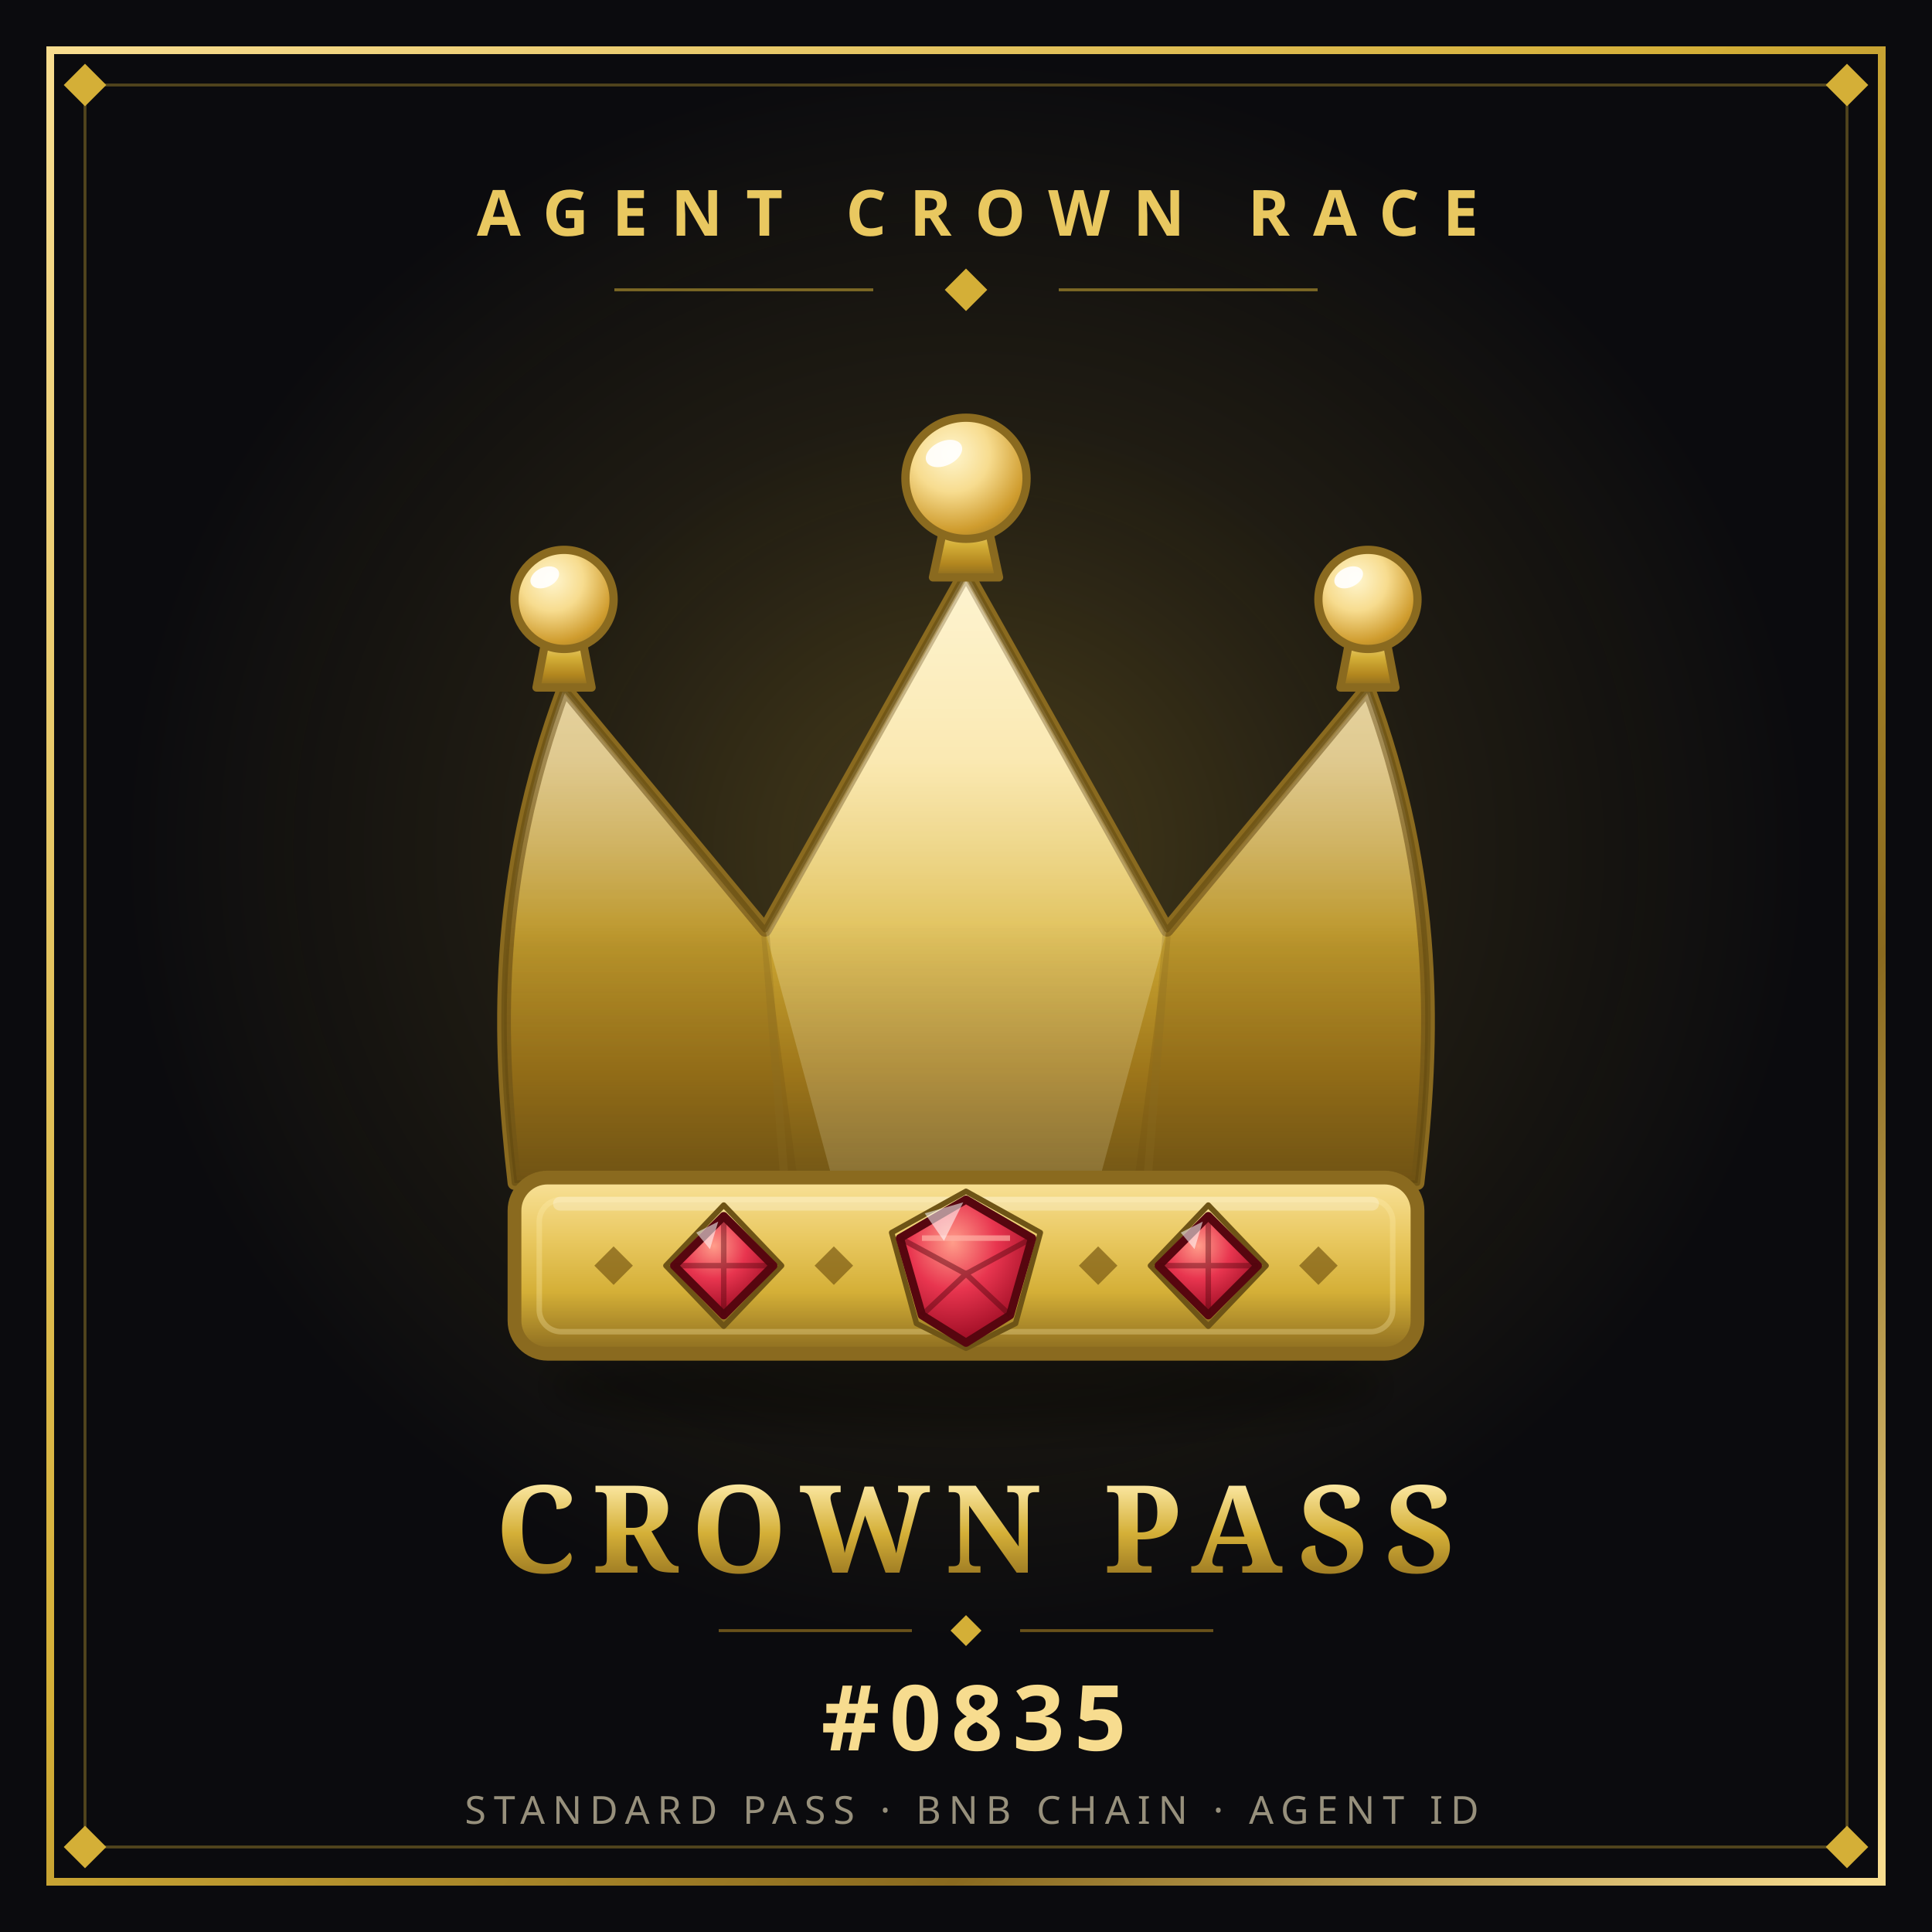
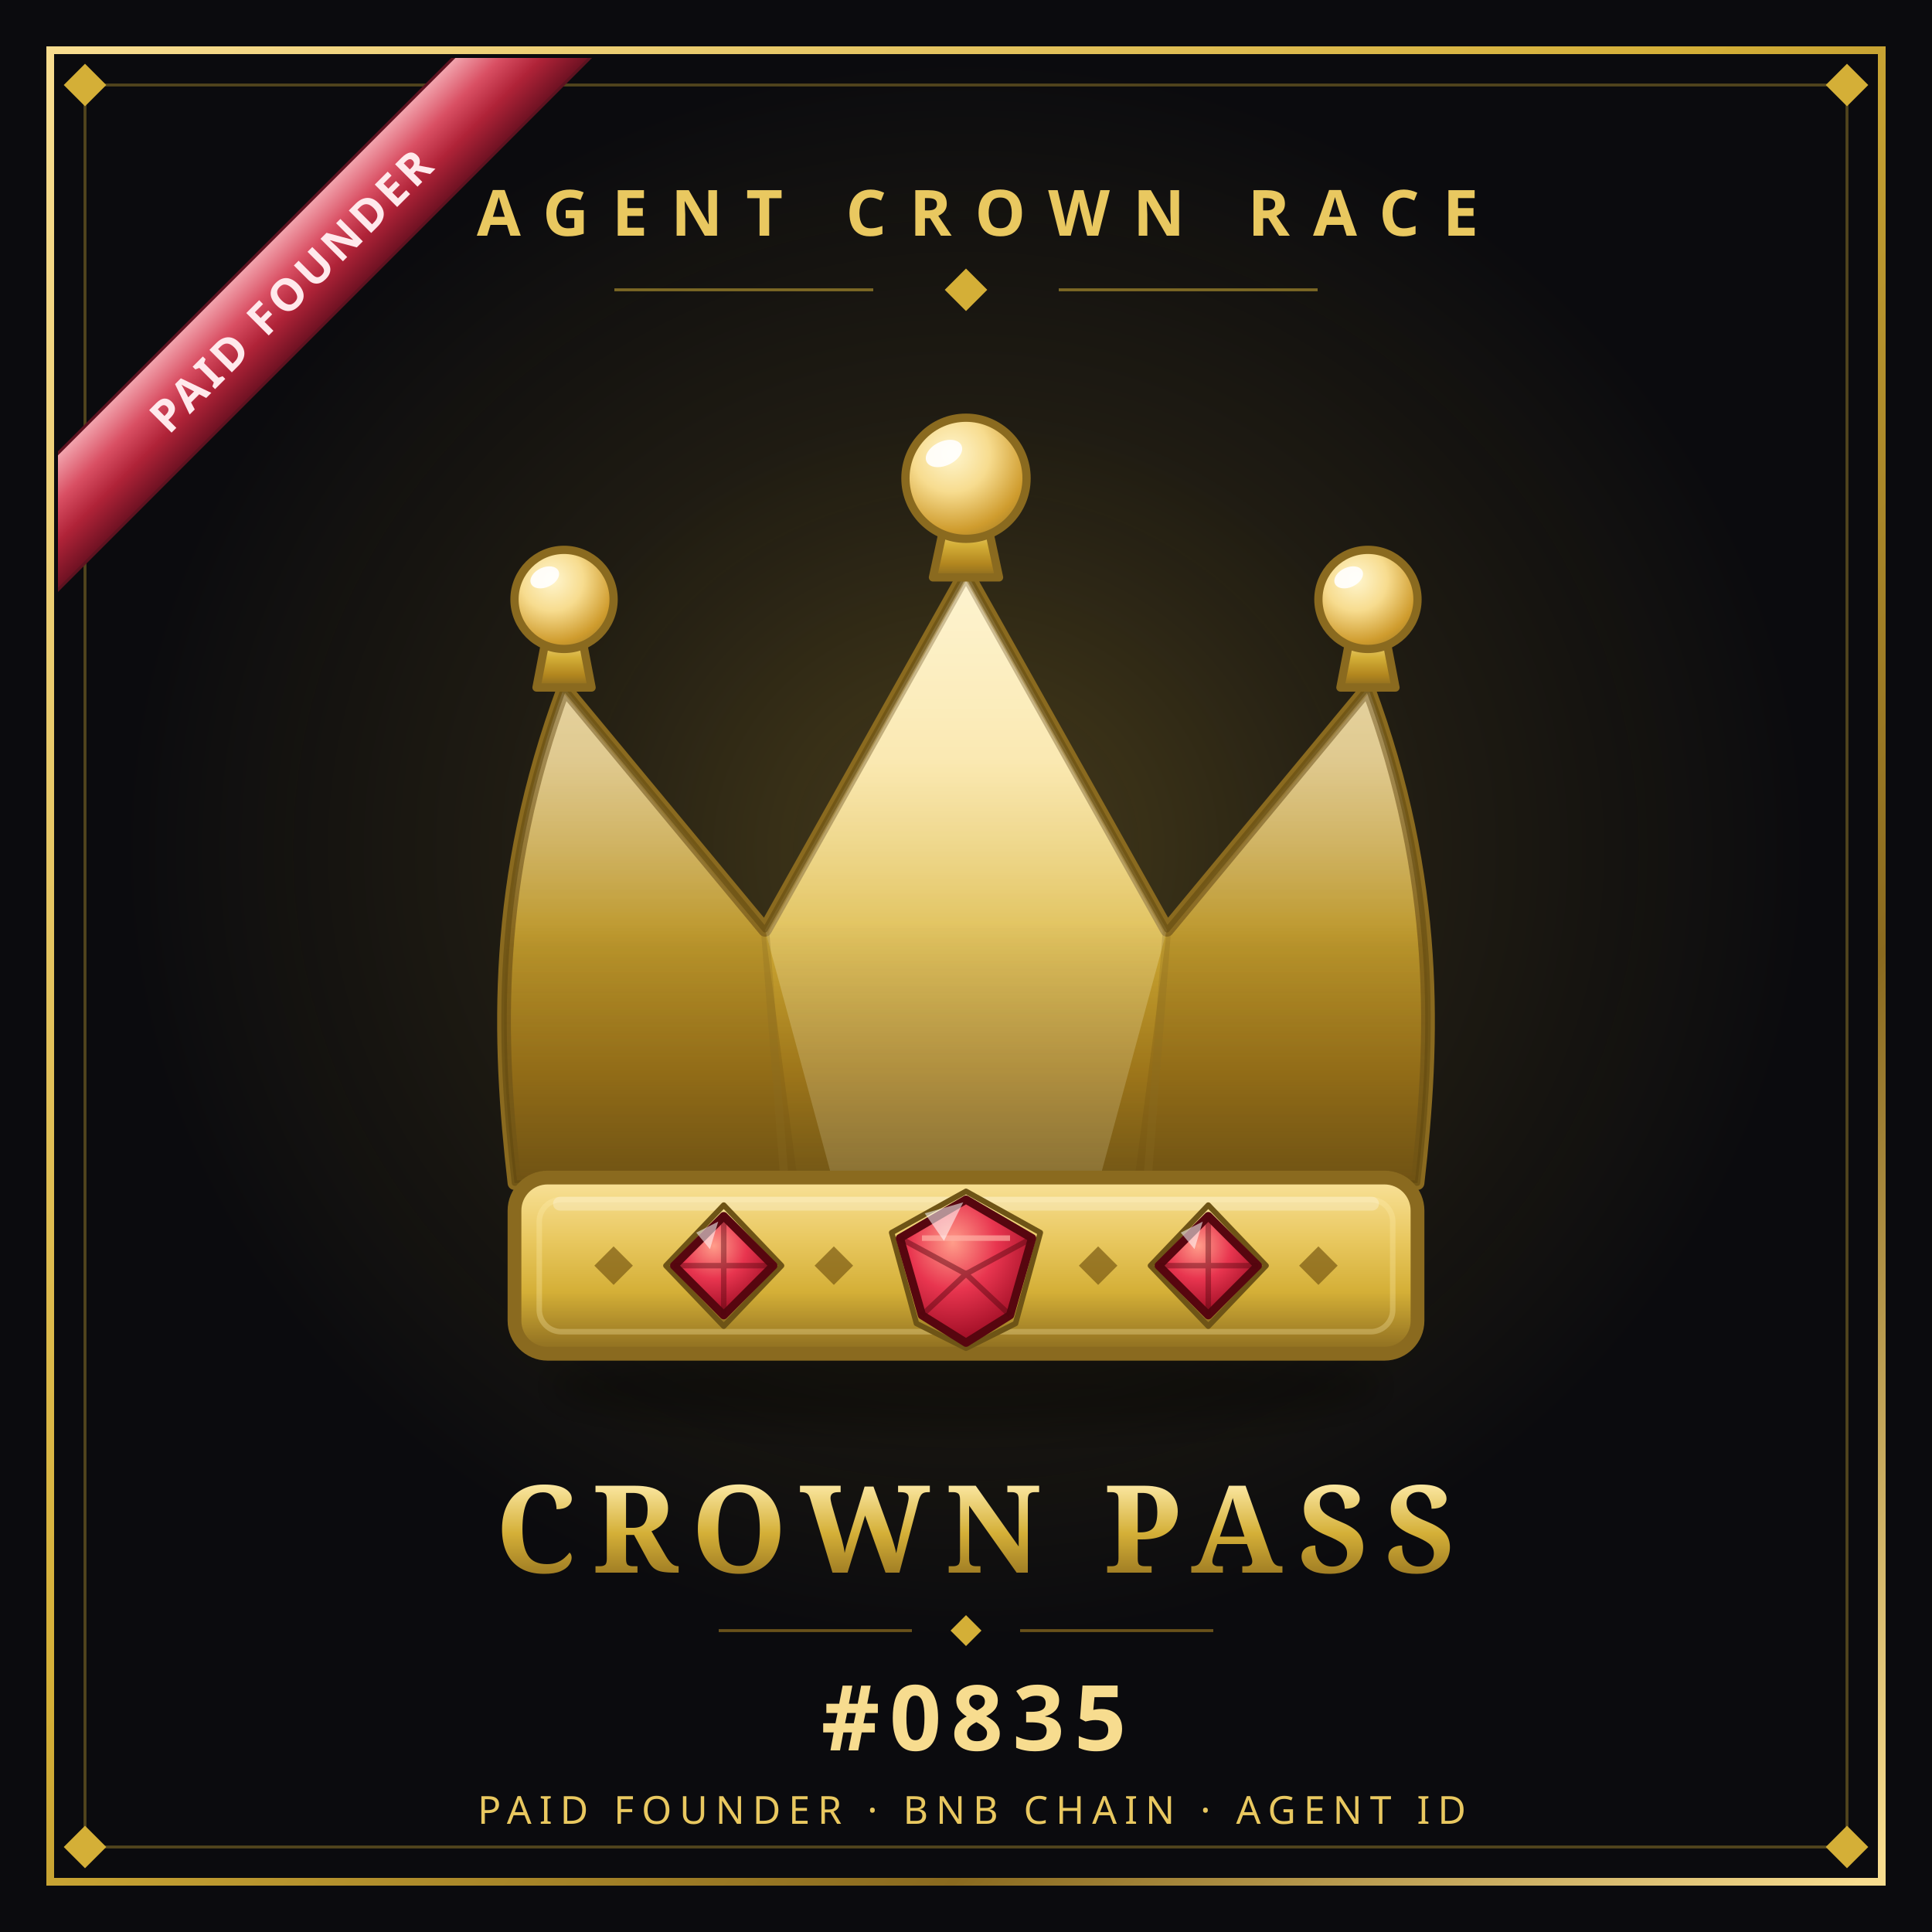
<svg xmlns="http://www.w3.org/2000/svg" viewBox="0 0 1000 1000" role="img" aria-label="Crown Pass #0835">
  <defs>
    <radialGradient id="passGlow" cx=".5" cy=".5" r=".5">
      <stop offset="0" stop-color="#d4af37" stop-opacity=".30" />
      <stop offset=".55" stop-color="#d4af37" stop-opacity=".10" />
      <stop offset="1" stop-color="#d4af37" stop-opacity="0" />
    </radialGradient>
    <linearGradient id="frameGold" x1="0" y1="0" x2="1" y2="1">
      <stop offset="0" stop-color="#f7dc8f" />
      <stop offset=".45" stop-color="#d4af37" />
      <stop offset=".75" stop-color="#8a6a1f" />
      <stop offset="1" stop-color="#f7dc8f" />
    </linearGradient>
    <linearGradient id="titleGold" x1="0" y1="0" x2="0" y2="1">
      <stop offset="0" stop-color="#fbe7a1" />
      <stop offset=".55" stop-color="#d4af37" />
      <stop offset="1" stop-color="#a07d24" />
    </linearGradient>
    <clipPath id="cardClip">
      <rect x="30" y="30" width="940" height="940" />
    </clipPath>
  </defs>
  <defs>
+     <linearGradient id="founderBand" x1="0" y1="0" x2="0" y2="1">
+       <stop offset="0" stop-color="#f3a7b0" />
+       <stop offset=".35" stop-color="#d94f63" />
+       <stop offset=".65" stop-color="#b02338" />
+       <stop offset="1" stop-color="#6d1122" />
+     </linearGradient>
    <linearGradient id="goldBody" x1="0" y1="0" x2="0" y2="1">
      <stop offset="0" stop-color="#fbe7a1" />
      <stop offset=".3" stop-color="#f7dc8f" />
      <stop offset=".58" stop-color="#d4af37" />
      <stop offset=".82" stop-color="#b3871f" />
      <stop offset="1" stop-color="#8a6a1f" />
    </linearGradient>
    <linearGradient id="goldBand" x1="0" y1="0" x2="0" y2="1">
      <stop offset="0" stop-color="#f9e29a" />
      <stop offset=".35" stop-color="#e9c860" />
      <stop offset=".65" stop-color="#d4af37" />
      <stop offset="1" stop-color="#8a6a1f" />
    </linearGradient>
    <radialGradient id="orbGrad" cx=".38" cy=".3" r=".9">
      <stop offset="0" stop-color="#fff6cf" />
      <stop offset=".35" stop-color="#f7dc8f" />
      <stop offset=".7" stop-color="#cf9c2e" />
      <stop offset="1" stop-color="#8a6a1f" />
    </radialGradient>
    <radialGradient id="rubyGrad" cx=".4" cy=".3" r=".95">
      <stop offset="0" stop-color="#ff9d8a" />
      <stop offset=".35" stop-color="#e8354f" />
      <stop offset=".68" stop-color="#a8122a" />
      <stop offset="1" stop-color="#5f0815" />
    </radialGradient>
    <linearGradient id="sheenGrad" x1="0" y1="0" x2="0" y2="1">
      <stop offset="0" stop-color="#ffffff" stop-opacity=".5" />
      <stop offset="1" stop-color="#ffffff" stop-opacity="0" />
    </linearGradient>
    <linearGradient id="shadeGrad" x1="0" y1="0" x2="0" y2="1">
      <stop offset="0" stop-color="#463004" stop-opacity="0" />
      <stop offset="1" stop-color="#463004" stop-opacity=".38" />
    </linearGradient>
    <filter id="blur6" x="-40%" y="-40%" width="180%" height="180%">
      <feGaussianBlur stdDeviation="6" />
    </filter>
    <clipPath id="bodyClip">
      <path d="M92 332 C86 280 84 222 110 152 L183 240 L256 110 L329 240 L402 152 C428 222 426 280 420 332 Z" />
    </clipPath>
  </defs>
  <rect width="1000" height="1000" fill="#0b0b0e" />
  <ellipse cx="500" cy="440" rx="440" ry="410" fill="url(#passGlow)" />
  <rect x="26" y="26" width="948" height="948" fill="none" stroke="url(#frameGold)" stroke-width="4" />
  <rect x="44" y="44" width="912" height="912" fill="none" stroke="#d4af37" stroke-width="1.5" opacity=".35" />
  <path d="M44 33 L55 44 L44 55 L33 44 Z" fill="#d4af37" />
  <path d="M956 33 L967 44 L956 55 L945 44 Z" fill="#d4af37" />
  <path d="M44 945 L55 956 L44 967 L33 956 Z" fill="#d4af37" />
  <path d="M956 945 L967 956 L956 967 L945 956 Z" fill="#d4af37" />
  <text x="506" y="122" text-anchor="middle" font-family="'Noto Sans', Arial, sans-serif" font-size="33" font-weight="600" letter-spacing="12" fill="#e9c860">AGENT CROWN RACE</text>
  <g stroke="#d4af37" opacity=".55">
    <path d="M318 150 H452 M548 150 H682" stroke-width="1.5" />
  </g>
  <path d="M500 139 L511 150 L500 161 L489 150 Z" fill="#d4af37" />
  <svg x="215" y="182" width="570" height="570" viewBox="56 30 400 400">
    <g id="crown">
      <ellipse cx="256" cy="406" rx="152" ry="15" fill="#000000" opacity=".30" filter="url(#blur6)" />
      <path d="M92 332 C86 280 84 222 110 152 L183 240 L256 110 L329 240 L402 152 C428 222 426 280 420 332 Z" fill="url(#goldBody)" stroke="#8a6a1f" stroke-width="5" stroke-linejoin="round" />
      <g clip-path="url(#bodyClip)">
        <polygon points="60,340 110,140 183,240 196,340" fill="#7a5a12" opacity=".26" />
        <polygon points="452,340 402,140 329,240 316,340" fill="#7a5a12" opacity=".26" />
        <polygon points="183,240 256,110 329,240 302,340 210,340" fill="#fff3bc" opacity=".30" />
        <rect x="60" y="96" width="392" height="150" fill="url(#sheenGrad)" />
        <rect x="60" y="238" width="392" height="102" fill="url(#shadeGrad)" />
      </g>
      <g stroke="#8a6a1f" stroke-width="3" opacity=".45" fill="none">
        <path d="M110 152 L183 240 L256 110 L329 240 L402 152" />
        <path d="M183 240 L190 330 M329 240 L322 330" opacity=".6" />
      </g>
      <path d="M92 332 C86 280 84 222 110 152 L183 240 L256 110 L329 240 L402 152 C428 222 426 280 420 332 Z" fill="none" stroke="#5f470e" stroke-width="2" stroke-linejoin="round" opacity=".55" />
      <path d="M100 152 L120 152 L115 126 L105 126 Z" fill="url(#goldBody)" stroke="#8a6a1f" stroke-width="3" stroke-linejoin="round" />
      <path d="M244 112 L268 112 L262 84 L250 84 Z" fill="url(#goldBody)" stroke="#8a6a1f" stroke-width="3" stroke-linejoin="round" />
      <path d="M392 152 L412 152 L407 126 L397 126 Z" fill="url(#goldBody)" stroke="#8a6a1f" stroke-width="3" stroke-linejoin="round" />
      <g stroke="#8a6a1f" stroke-width="3">
        <circle cx="110" cy="120" r="18" fill="url(#orbGrad)" />
        <circle cx="256" cy="76" r="22" fill="url(#orbGrad)" />
        <circle cx="402" cy="120" r="18" fill="url(#orbGrad)" />
      </g>
      <g fill="#ffffff">
        <ellipse cx="103" cy="112" rx="5.5" ry="3.6" opacity=".9" transform="rotate(-25 103 112)" />
        <ellipse cx="248" cy="67" rx="7" ry="4.4" opacity=".9" transform="rotate(-25 248 67)" />
        <ellipse cx="395" cy="112" rx="5.5" ry="3.6" opacity=".9" transform="rotate(-25 395 112)" />
      </g>
      <rect x="92" y="330" width="328" height="64" rx="12" fill="url(#goldBand)" stroke="#8a6a1f" stroke-width="5" />
      <rect x="101" y="338" width="310" height="48" rx="8" fill="none" stroke="#ffeeb0" stroke-width="2" opacity=".30" />
      <rect x="106" y="337" width="300" height="5" rx="2.5" fill="#ffffff" opacity=".26" />
      <g fill="#7a5a12" opacity=".7">
        <path d="M128 355 L135 362 L128 369 L121 362 Z" />
        <path d="M208 355 L215 362 L208 369 L201 362 Z" />
        <path d="M304 355 L311 362 L304 369 L297 362 Z" />
        <path d="M384 355 L391 362 L384 369 L377 362 Z" />
      </g>
      <g fill="url(#goldBand)" stroke="#6e5416" stroke-width="2" stroke-linejoin="round">
        <polygon points="256,335 283,350 274,383 256,392 238,383 229,350" />
        <polygon points="168,340 189,362 168,384 147,362" />
        <polygon points="344,340 365,362 344,384 323,362" />
      </g>
      <polygon points="256,338 280,352 272,380 256,390 240,380 232,352" fill="url(#rubyGrad)" stroke="#57060f" stroke-width="3" stroke-linejoin="round" />
      <g stroke="#ffb3a7" stroke-width="2" opacity=".65" fill="none">
        <path d="M240 352 L272 352" />
      </g>
      <g stroke="#50040d" stroke-width="2" opacity=".45" fill="none">
        <path d="M232 352 L256 365 L280 352 M240 380 L256 365 L272 380" />
      </g>
      <polygon points="241,343 255,339 248,353" fill="#ffffff" opacity=".55" />
      <g stroke="#57060f" stroke-width="3" stroke-linejoin="round">
        <polygon points="168,344 186,362 168,380 150,362" fill="url(#rubyGrad)" />
        <polygon points="344,344 362,362 344,380 326,362" fill="url(#rubyGrad)" />
      </g>
      <g stroke="#50040d" stroke-width="2" opacity=".4" fill="none">
        <path d="M150 362 L186 362 M168 344 L168 380" />
        <path d="M326 362 L362 362 M344 344 L344 380" />
      </g>
      <g fill="#ffffff" opacity=".55">
        <polygon points="158,350 166,346 163,356" />
        <polygon points="334,350 342,346 339,356" />
      </g>
    </g>
  </svg>
  <text x="505" y="814" text-anchor="middle" font-family="Georgia, 'Noto Serif', serif" font-size="63" font-weight="700" letter-spacing="8" fill="url(#titleGold)">CROWN PASS</text>
  <g stroke="#8a6a1f" opacity=".75">
    <path d="M372 844 H472 M528 844 H628" stroke-width="1.5" />
  </g>
  <path d="M500 836 L508 844 L500 852 L492 844 Z" fill="#d4af37" />
  <text x="504" y="906" text-anchor="middle" font-family="'Noto Sans', Arial, sans-serif" font-size="47" font-weight="600" letter-spacing="5" fill="#f7dc8f">#0835</text>
-   <text x="503" y="944" text-anchor="middle" font-family="'Noto Sans', Arial, sans-serif" font-size="20" letter-spacing="4" fill="#97907c">STANDARD PASS · BNB CHAIN · AGENT ID</text>
+   <text x="503" y="944" text-anchor="middle" font-family="'Noto Sans', Arial, sans-serif" font-size="20" letter-spacing="4" fill="#e9c860">PAID FOUNDER · BNB CHAIN · AGENT ID</text>
+   <g clip-path="url(#cardClip)">
+     <g transform="rotate(-45 150 150)">
+       <rect x="-90" y="125" width="480" height="50" fill="url(#founderBand)" stroke="#5e1220" stroke-width="1.5" />
+       <text x="150" y="159" text-anchor="middle" font-family="'Noto Sans', Arial, sans-serif" font-size="23" font-weight="700" letter-spacing="2" fill="#ffe9ec">PAID FOUNDER</text>
+     </g>
+   </g>
</svg>
